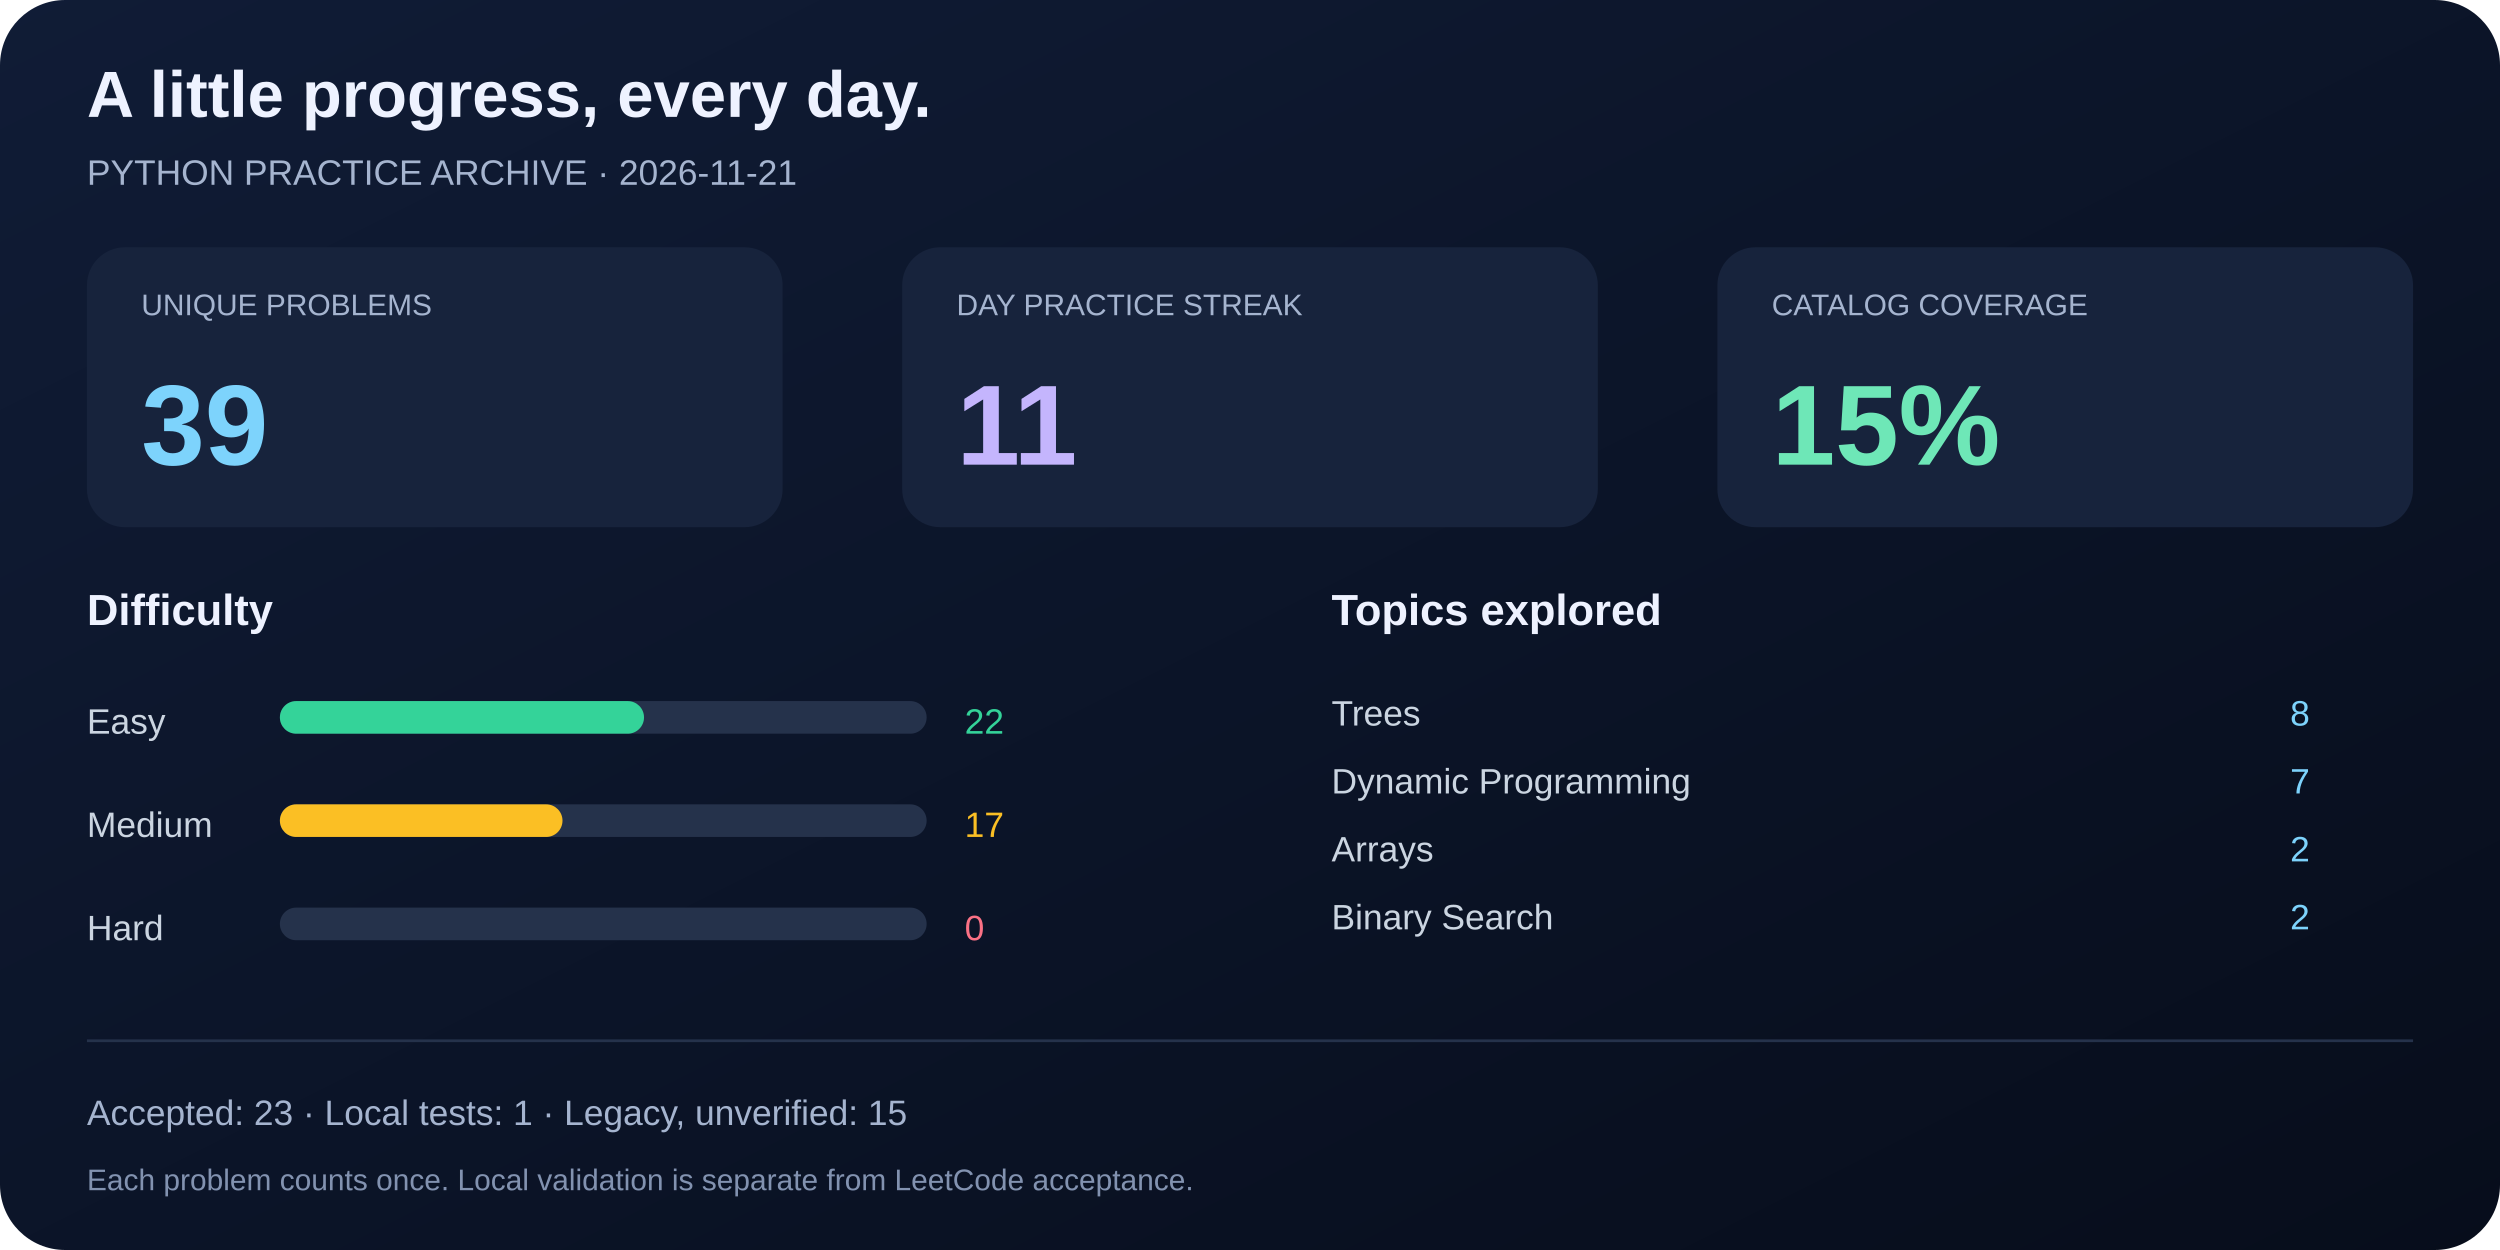
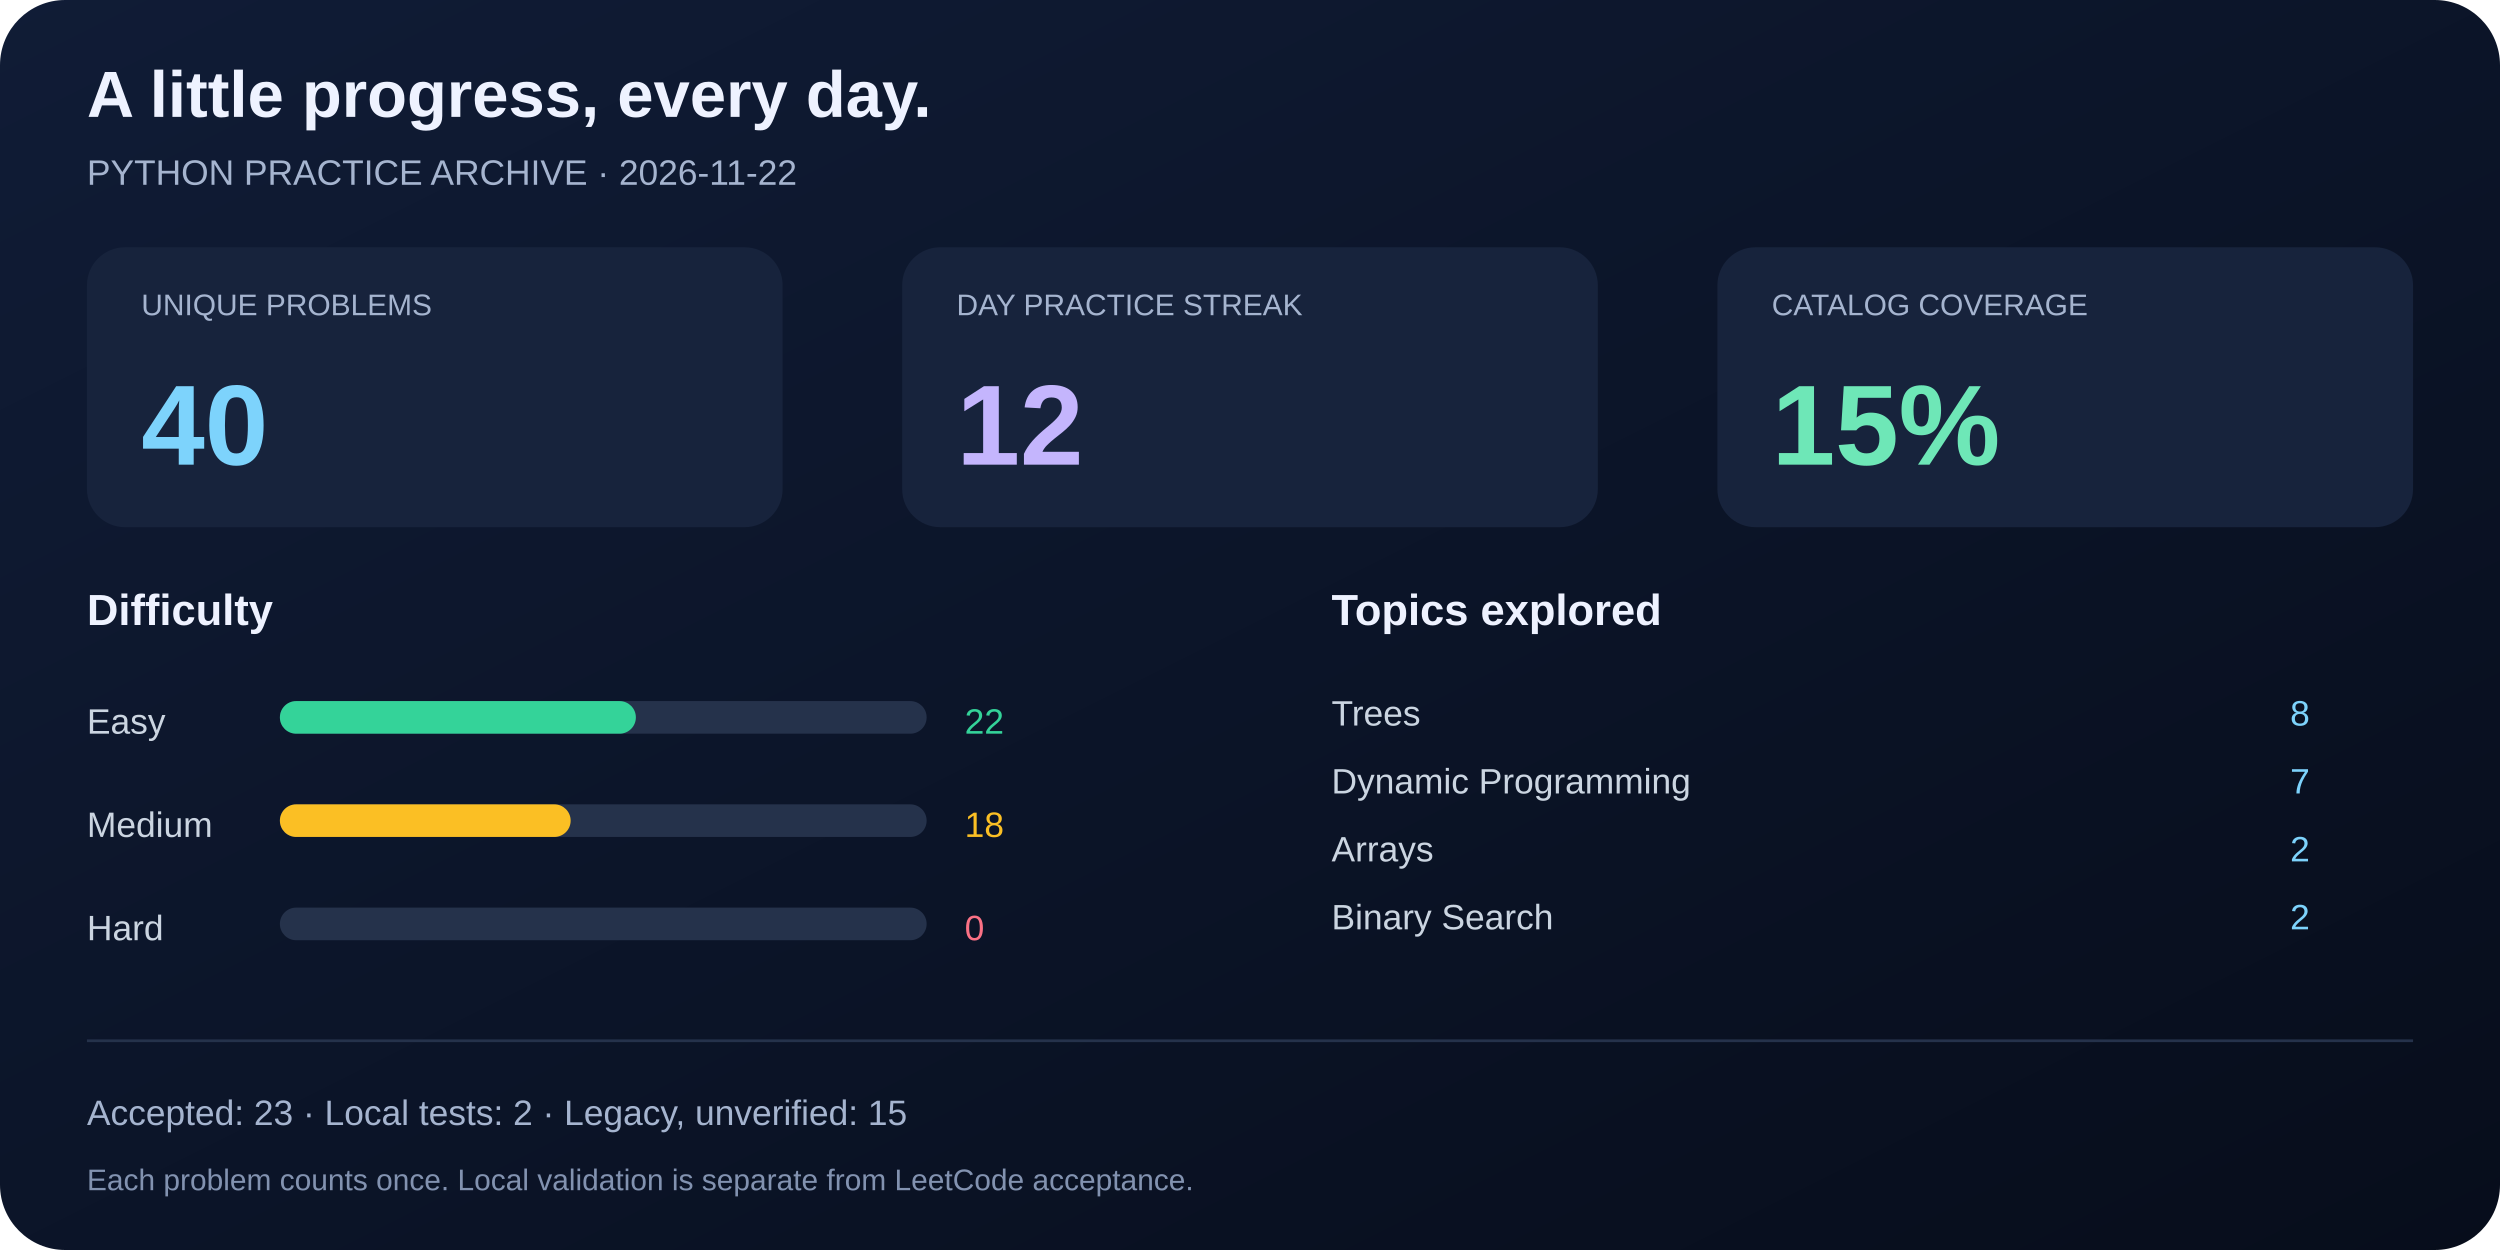
<svg xmlns="http://www.w3.org/2000/svg" width="920" height="460" viewBox="0 0 920 460" role="img" aria-labelledby="title desc">
  <defs>
    <linearGradient id="bg" x2="1" y2="1">
      <stop stop-color="#101c36" />
      <stop offset="1" stop-color="#070d1b" />
    </linearGradient>
  </defs>
  <rect width="920" height="460" rx="24" fill="url(#bg)" />
  <g font-family="Segoe UI, Arial, sans-serif" fill="#eef2ff">
    <text x="32" y="43" font-size="24" font-weight="700">A little progress, every day.</text>
-     <text x="32" y="68" font-size="13" fill="#a5b4cf">PYTHON PRACTICE ARCHIVE · 2026-11-21</text>
+     <text x="32" y="68" font-size="13" fill="#a5b4cf">PYTHON PRACTICE ARCHIVE · 2026-11-22</text>
    <rect x="32" y="91" width="256" height="103" rx="14" fill="#17233c" />
    <text x="52" y="116" font-size="11" fill="#a5b4cf">UNIQUE PROBLEMS</text>
-     <text x="52" y="171" font-size="42" font-weight="700" fill="#7dd3fc">39</text>
+     <text x="52" y="171" font-size="42" font-weight="700" fill="#7dd3fc">40</text>
    <rect x="332" y="91" width="256" height="103" rx="14" fill="#17233c" />
    <text x="352" y="116" font-size="11" fill="#a5b4cf">DAY PRACTICE STREAK</text>
-     <text x="352" y="171" font-size="42" font-weight="700" fill="#c4b5fd">11</text>
+     <text x="352" y="171" font-size="42" font-weight="700" fill="#c4b5fd">12</text>
    <rect x="632" y="91" width="256" height="103" rx="14" fill="#17233c" />
    <text x="652" y="116" font-size="11" fill="#a5b4cf">CATALOG COVERAGE</text>
    <text x="652" y="171" font-size="42" font-weight="700" fill="#6ee7b7">15%</text>
    <text x="32" y="230" font-size="16" font-weight="600">Difficulty</text>
    <text x="490" y="230" font-size="16" font-weight="600">Topics explored</text>
    <text x="32" y="270" font-size="13" fill="#cbd5e1">Easy</text>
    <rect x="103" y="258" width="238" height="12" rx="6" fill="#25324b" />
-     <rect x="103" y="258" width="134" height="12" rx="6" fill="#34d399" />
+     <rect x="103" y="258" width="131" height="12" rx="6" fill="#34d399" />
    <text x="355" y="270" font-size="13" fill="#34d399">22</text>
    <text x="32" y="308" font-size="13" fill="#cbd5e1">Medium</text>
    <rect x="103" y="296" width="238" height="12" rx="6" fill="#25324b" />
-     <rect x="103" y="296" width="104" height="12" rx="6" fill="#fbbf24" />
-     <text x="355" y="308" font-size="13" fill="#fbbf24">17</text>
+     <rect x="103" y="296" width="107" height="12" rx="6" fill="#fbbf24" />
+     <text x="355" y="308" font-size="13" fill="#fbbf24">18</text>
    <text x="32" y="346" font-size="13" fill="#cbd5e1">Hard</text>
    <rect x="103" y="334" width="238" height="12" rx="6" fill="#25324b" />
    <rect x="103" y="334" width="0" height="12" rx="6" fill="#fb7185" />
    <text x="355" y="346" font-size="13" fill="#fb7185">0</text>
    <text x="490" y="267" font-size="13" fill="#cbd5e1">Trees</text>
    <text x="850" y="267" font-size="13" text-anchor="end" fill="#7dd3fc">8</text>
    <text x="490" y="292" font-size="13" fill="#cbd5e1">Dynamic Programming</text>
    <text x="850" y="292" font-size="13" text-anchor="end" fill="#7dd3fc">7</text>
    <text x="490" y="317" font-size="13" fill="#cbd5e1">Arrays</text>
    <text x="850" y="317" font-size="13" text-anchor="end" fill="#7dd3fc">2</text>
    <text x="490" y="342" font-size="13" fill="#cbd5e1">Binary Search</text>
    <text x="850" y="342" font-size="13" text-anchor="end" fill="#7dd3fc">2</text>
    <line x1="32" y1="383" x2="888" y2="383" stroke="#25324b" />
-     <text x="32" y="414" font-size="13" fill="#a5b4cf">Accepted: 23 · Local tests: 1 · Legacy, unverified: 15</text>
+     <text x="32" y="414" font-size="13" fill="#a5b4cf">Accepted: 23 · Local tests: 2 · Legacy, unverified: 15</text>
    <text x="32" y="438" font-size="11" fill="#8292b0">Each problem counts once. Local validation is separate from LeetCode acceptance.</text>
  </g>
</svg>
